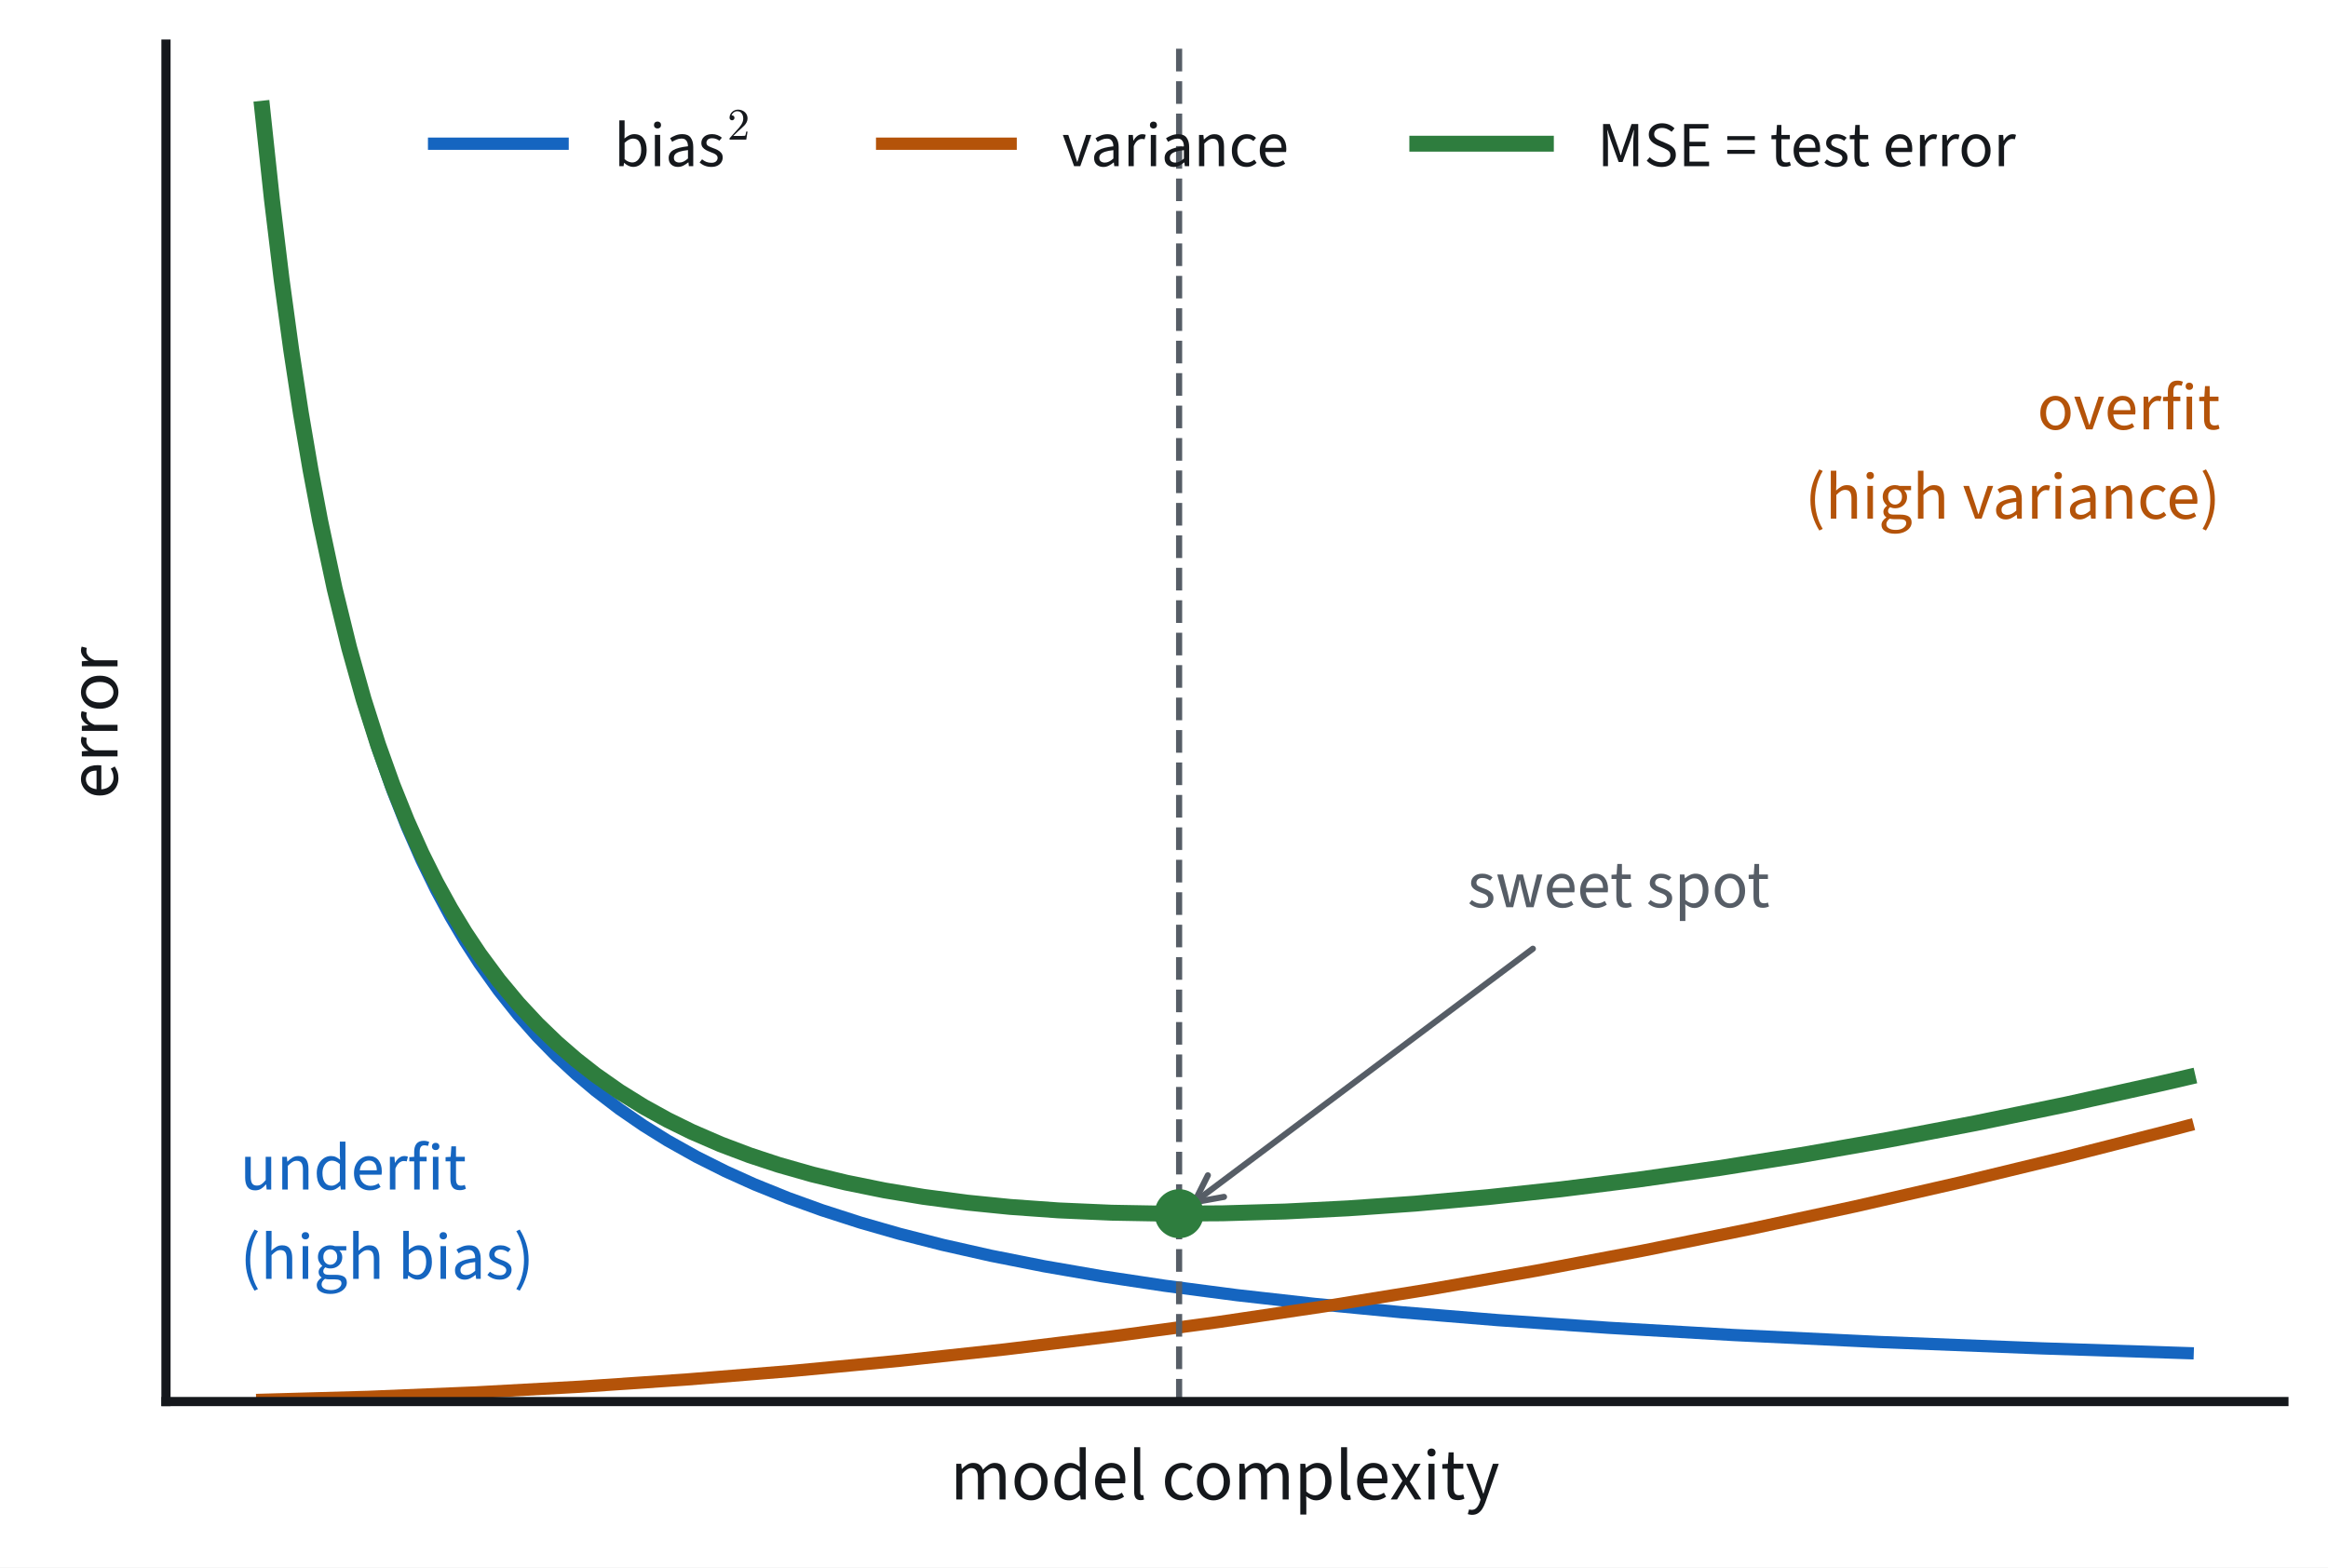
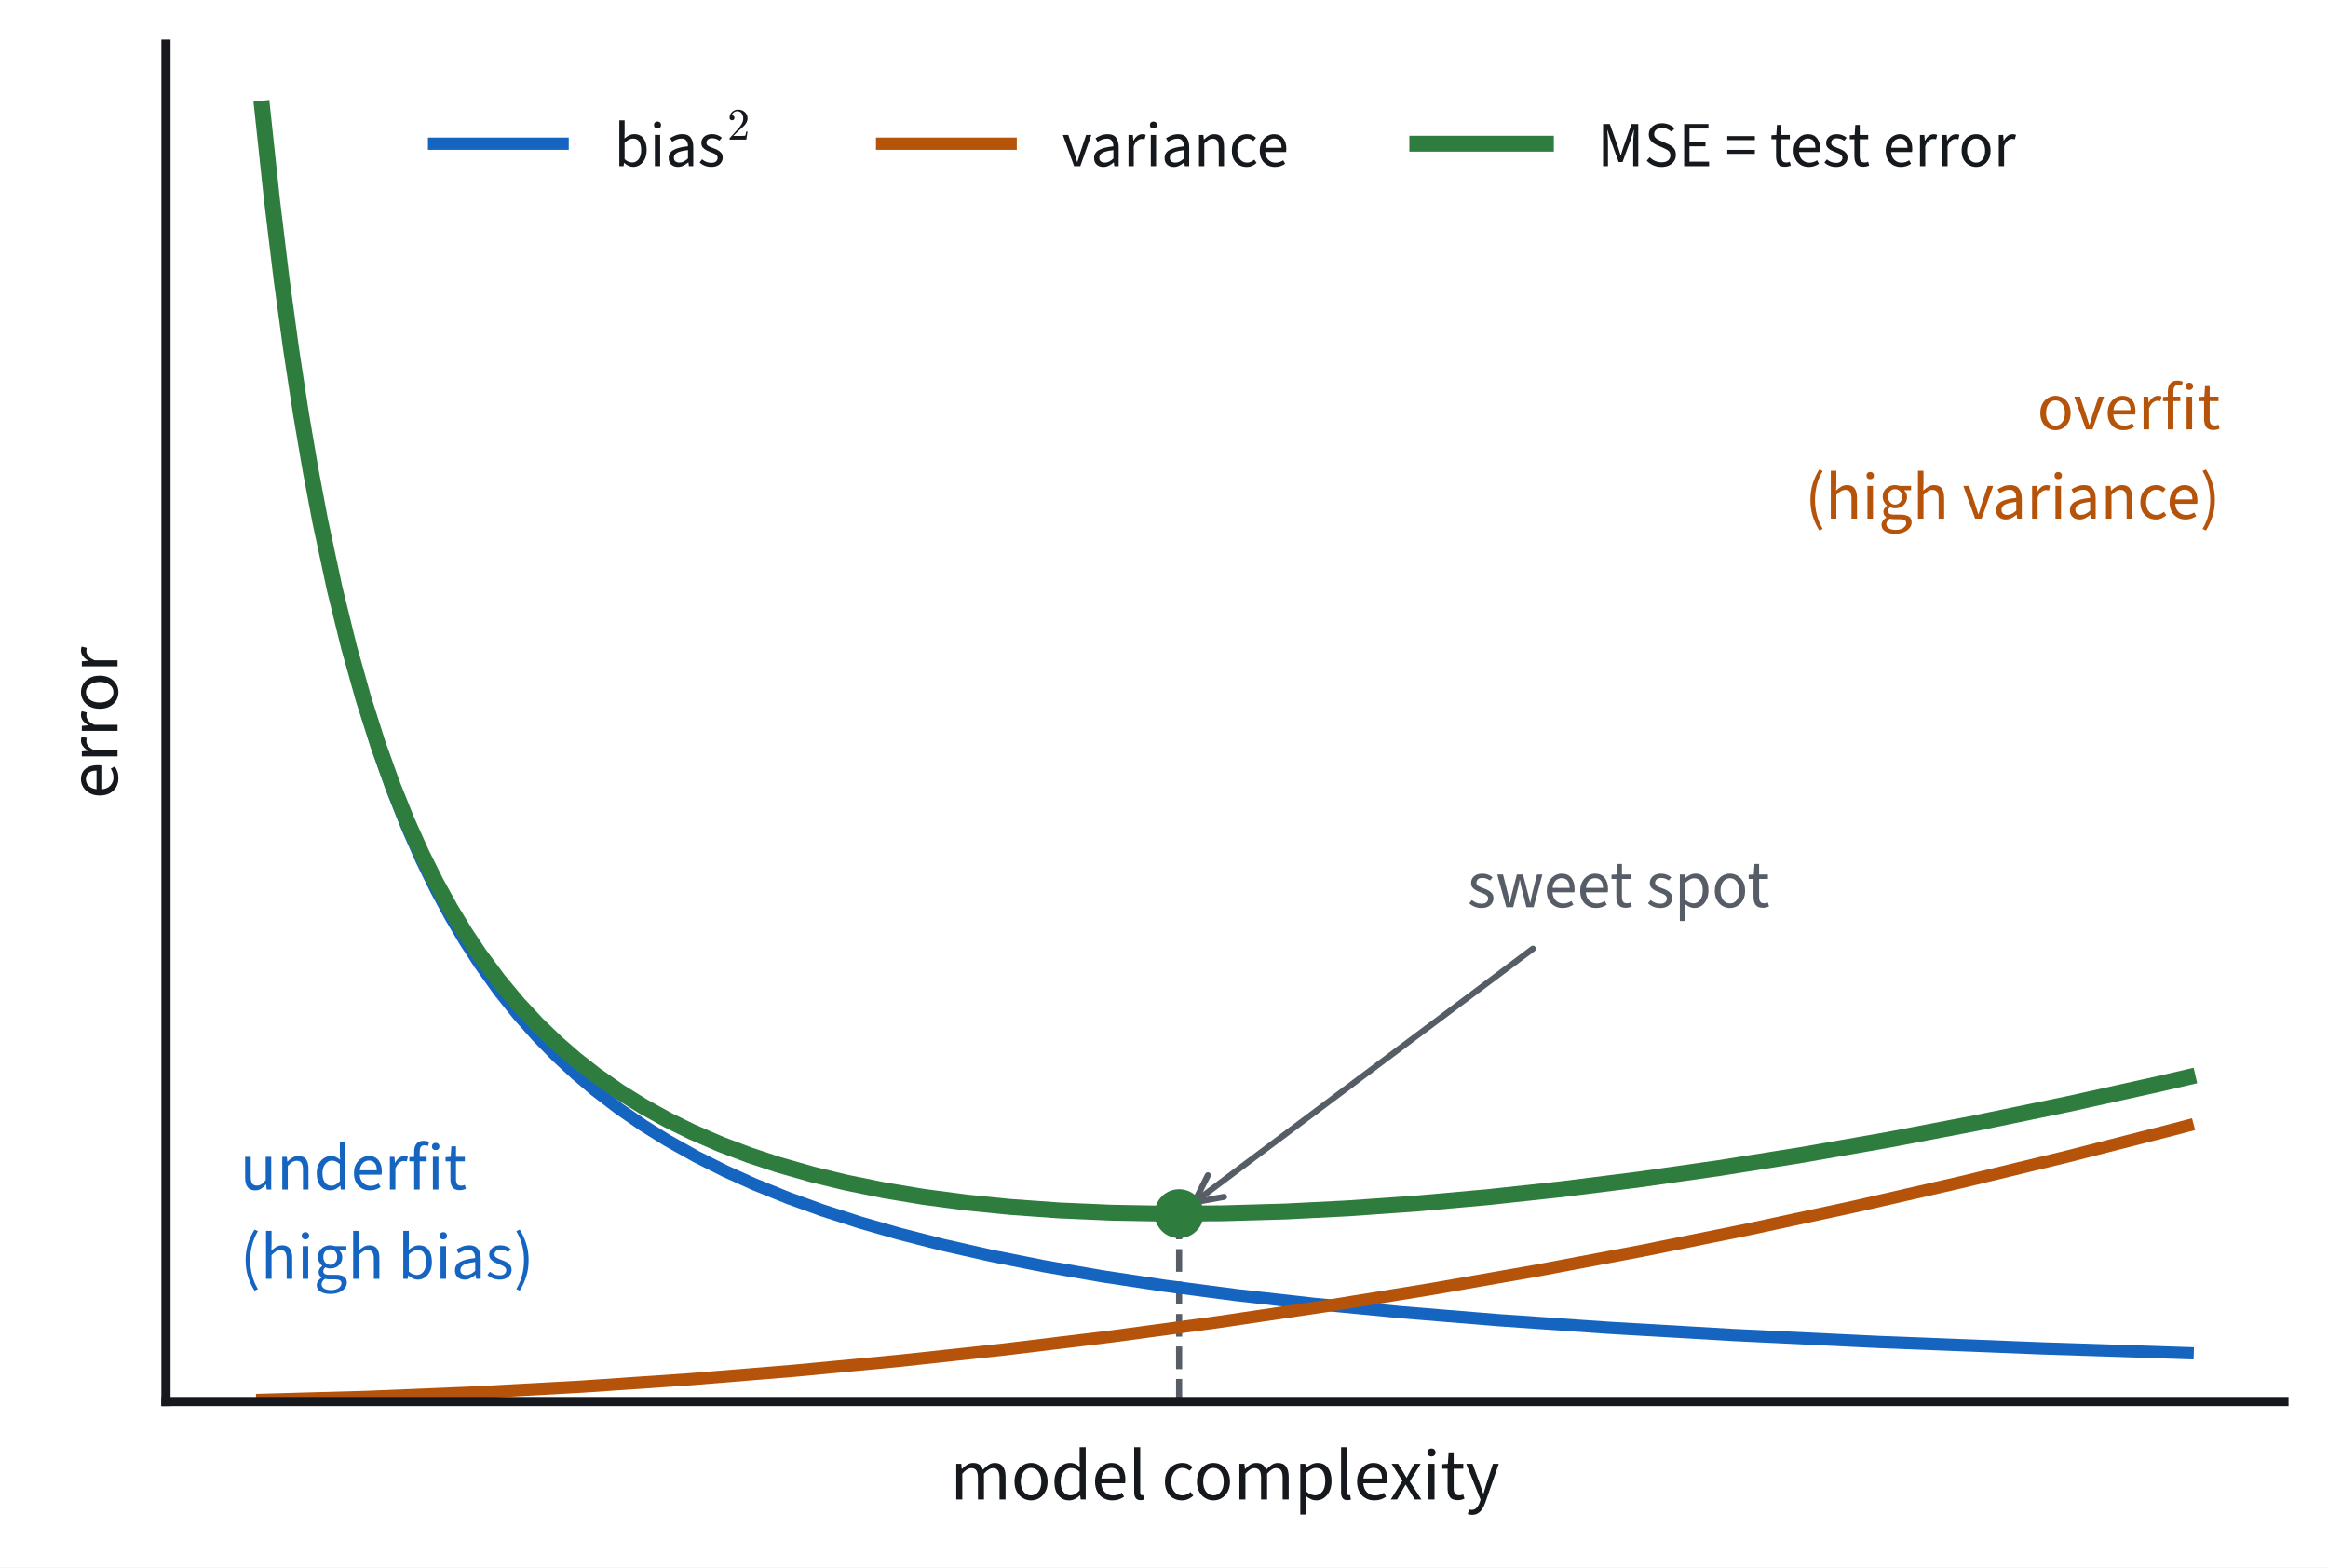
<svg xmlns="http://www.w3.org/2000/svg" xmlns:xlink="http://www.w3.org/1999/xlink" width="380.272pt" height="256.072pt" viewBox="0 0 380.272 256.072" version="1.1">
  <defs>
    <style type="text/css">*{stroke-linejoin: round; stroke-linecap: butt}</style>
  </defs>
  <g id="figure_1">
    <g id="patch_1">
      <path d="M 0 256.072  L 380.272 256.072  L 380.272 0  L 0 0  z " style="fill: #ffffff" />
    </g>
    <g id="axes_1">
      <g id="patch_2">
        <path d="M 27.112 228.96  L 373.072 228.96  L 373.072 7.2  L 27.112 7.2  z " style="fill: #ffffff" />
+       </g>
+       <g id="line2d_1">
+         <path d="M 192.604 228.96  L 192.604 198.27  " clip-path="url(#p7dbffeaa2f)" style="fill: none; stroke-dasharray: 3.7,1.6; stroke-dashoffset: 0; stroke: #565d66" />
      </g>
      <g id="matplotlib.axis_1">
        <g id="text_1">
          <g style="fill: #15181c" transform="translate(155.2186 244.96) scale(0.12 -0.12)">
            <defs>
              <path id="SourceSans3-Regular-28" d="M 525 0  L 525 3110  L 960 3110  L 1005 2662  L 1024 2662  Q 1229 2886 1472 3036  Q 1715 3187 1990 3187  Q 2349 3187 2550 3030  Q 2752 2874 2848 2592  Q 3091 2854 3340 3020  Q 3590 3187 3872 3187  Q 4352 3187 4585 2876  Q 4819 2566 4819 1971  L 4819 0  L 4294 0  L 4294 1901  Q 4294 2336 4153 2534  Q 4013 2733 3718 2733  Q 3373 2733 2938 2253  L 2938 0  L 2413 0  L 2413 1901  Q 2413 2336 2272 2534  Q 2131 2733 1830 2733  Q 1485 2733 1050 2253  L 1050 0  L 525 0  z " transform="scale(0.015625)" />
              <path id="SourceSans3-Regular-2a" d="M 1734 -77  Q 1357 -77 1027 115  Q 698 307 496 672  Q 294 1037 294 1549  Q 294 2074 496 2438  Q 698 2803 1027 2995  Q 1357 3187 1734 3187  Q 2118 3187 2444 2995  Q 2771 2803 2972 2438  Q 3174 2074 3174 1549  Q 3174 1037 2972 672  Q 2771 307 2444 115  Q 2118 -77 1734 -77  z M 1734 358  Q 2138 358 2384 688  Q 2630 1018 2630 1549  Q 2630 2086 2384 2419  Q 2138 2752 1734 2752  Q 1338 2752 1088 2419  Q 838 2086 838 1549  Q 838 1018 1088 688  Q 1338 358 1734 358  z " transform="scale(0.015625)" />
              <path id="SourceSans3-Regular-1f" d="M 1587 -77  Q 1005 -77 653 348  Q 301 774 301 1549  Q 301 2054 489 2422  Q 678 2790 988 2988  Q 1299 3187 1651 3187  Q 1920 3187 2118 3091  Q 2317 2995 2522 2829  L 2496 3360  L 2496 4557  L 3027 4557  L 3027 0  L 2592 0  L 2547 365  L 2528 365  Q 2349 186 2105 54  Q 1862 -77 1587 -77  z M 1702 365  Q 2112 365 2496 794  L 2496 2419  Q 2298 2598 2115 2672  Q 1933 2746 1741 2746  Q 1491 2746 1289 2595  Q 1088 2445 966 2179  Q 845 1914 845 1555  Q 845 998 1069 681  Q 1293 365 1702 365  z " transform="scale(0.015625)" />
              <path id="SourceSans3-Regular-20" d="M 1702 2758  Q 1510 2758 1328 2665  Q 1146 2573 1014 2368  Q 883 2163 838 1830  L 2458 1830  Q 2458 2285 2259 2521  Q 2061 2758 1702 2758  z M 1786 -77  Q 1370 -77 1027 115  Q 685 307 486 675  Q 288 1043 288 1555  Q 288 2061 489 2425  Q 691 2790 1014 2988  Q 1338 3187 1696 3187  Q 2298 3187 2614 2790  Q 2931 2394 2931 1728  Q 2931 1645 2924 1568  Q 2918 1491 2906 1414  L 826 1414  Q 864 890 1161 621  Q 1459 352 1850 352  Q 2074 352 2269 416  Q 2464 480 2624 589  L 2816 243  Q 2611 102 2358 12  Q 2106 -77 1786 -77  z " transform="scale(0.015625)" />
              <path id="SourceSans3-Regular-27" d="M 1082 -58  Q 787 -58 656 124  Q 525 307 525 640  L 525 4557  L 1050 4557  L 1050 602  Q 1050 480 1094 429  Q 1139 378 1203 378  Q 1229 378 1251 381  Q 1274 384 1312 390  L 1382 -6  Q 1267 -58 1082 -58  z " transform="scale(0.015625)" />
              <path id="SourceSans3-Regular-1" transform="scale(0.015625)" />
              <path id="SourceSans3-Regular-1e" d="M 1760 -77  Q 1344 -77 1011 115  Q 678 307 486 672  Q 294 1037 294 1549  Q 294 2074 502 2438  Q 710 2803 1052 2995  Q 1395 3187 1792 3187  Q 2099 3187 2320 3084  Q 2541 2982 2701 2822  L 2438 2502  Q 2317 2611 2166 2681  Q 2016 2752 1811 2752  Q 1536 2752 1315 2601  Q 1094 2451 966 2179  Q 838 1907 838 1549  Q 838 1018 1107 688  Q 1376 358 1805 358  Q 2016 358 2201 441  Q 2387 525 2528 653  L 2758 333  Q 2566 147 2313 35  Q 2061 -77 1760 -77  z " transform="scale(0.015625)" />
              <path id="SourceSans3-Regular-2b" d="M 525 -1312  L 525 3110  L 960 3110  L 1005 2752  L 1024 2752  Q 1235 2931 1488 3059  Q 1741 3187 2016 3187  Q 2618 3187 2931 2755  Q 3245 2323 3245 1600  Q 3245 1075 3056 697  Q 2867 320 2563 121  Q 2259 -77 1901 -77  Q 1683 -77 1468 19  Q 1254 115 1037 282  L 1050 -262  L 1050 -1312  L 525 -1312  z M 1811 365  Q 2195 365 2448 694  Q 2701 1024 2701 1600  Q 2701 2112 2512 2429  Q 2323 2746 1882 2746  Q 1683 2746 1481 2637  Q 1280 2528 1050 2323  L 1050 691  Q 1261 512 1459 438  Q 1658 365 1811 365  z " transform="scale(0.015625)" />
              <path id="SourceSans3-Regular-33" d="M 90 0  L 1107 1626  L 166 3110  L 736 3110  L 1152 2426  Q 1222 2304 1299 2169  Q 1376 2035 1459 1907  L 1485 1907  Q 1555 2035 1625 2169  Q 1696 2304 1766 2426  L 2144 3110  L 2694 3110  L 1754 1568  L 2765 0  L 2195 0  L 1741 723  Q 1658 864 1574 1005  Q 1491 1146 1402 1280  L 1376 1280  Q 1293 1146 1216 1008  Q 1139 870 1062 723  L 640 0  L 90 0  z " transform="scale(0.015625)" />
              <path id="SourceSans3-Regular-24" d="M 525 0  L 525 3110  L 1050 3110  L 1050 0  L 525 0  z M 787 3750  Q 633 3750 534 3843  Q 435 3936 435 4096  Q 435 4250 534 4346  Q 633 4442 787 4442  Q 941 4442 1040 4346  Q 1139 4250 1139 4096  Q 1139 3936 1040 3843  Q 941 3750 787 3750  z " transform="scale(0.015625)" />
              <path id="SourceSans3-Regular-2f" d="M 1504 -58  Q 1005 -58 809 227  Q 614 512 614 979  L 614 2682  L 154 2682  L 154 3078  L 640 3110  L 704 4109  L 1146 4109  L 1146 3110  L 1984 3110  L 1984 2682  L 1146 2682  L 1146 966  Q 1146 685 1251 528  Q 1357 371 1626 371  Q 1709 371 1798 387  Q 1888 403 1978 448  L 2086 77  Q 1965 13 1814 -22  Q 1664 -58 1504 -58  z " transform="scale(0.015625)" />
              <path id="SourceSans3-Regular-34" d="M 576 -1338  Q 474 -1338 381 -1318  Q 288 -1299 211 -1274  L 326 -864  Q 442 -902 550 -902  Q 813 -902 985 -713  Q 1158 -525 1254 -237  L 1325 -6  L 77 3110  L 621 3110  L 1254 1389  Q 1325 1190 1405 960  Q 1485 730 1555 512  L 1581 512  Q 1651 723 1715 953  Q 1779 1184 1843 1389  L 2400 3110  L 2912 3110  L 1741 -256  Q 1632 -563 1481 -806  Q 1331 -1050 1110 -1194  Q 890 -1338 576 -1338  z " transform="scale(0.015625)" />
            </defs>
            <use xlink:href="#SourceSans3-Regular-28" />
            <use xlink:href="#SourceSans3-Regular-2a" transform="translate(82.90625 0)" />
            <use xlink:href="#SourceSans3-Regular-1f" transform="translate(137.1094 0)" />
            <use xlink:href="#SourceSans3-Regular-20" transform="translate(192.6094 0)" />
            <use xlink:href="#SourceSans3-Regular-27" transform="translate(242.2031 0)" />
            <use xlink:href="#SourceSans3-Regular-1" transform="translate(267.7031 0)" />
            <use xlink:href="#SourceSans3-Regular-1e" transform="translate(287.7031 0)" />
            <use xlink:href="#SourceSans3-Regular-2a" transform="translate(331.2031 0)" />
            <use xlink:href="#SourceSans3-Regular-28" transform="translate(385.4062 0)" />
            <use xlink:href="#SourceSans3-Regular-2b" transform="translate(468.3125 0)" />
            <use xlink:href="#SourceSans3-Regular-27" transform="translate(523.8125 0)" />
            <use xlink:href="#SourceSans3-Regular-20" transform="translate(549.3125 0)" />
            <use xlink:href="#SourceSans3-Regular-33" transform="translate(598.2031 0)" />
            <use xlink:href="#SourceSans3-Regular-24" transform="translate(642.7969 0)" />
            <use xlink:href="#SourceSans3-Regular-2f" transform="translate(667.3906 0)" />
            <use xlink:href="#SourceSans3-Regular-34" transform="translate(701.1875 0)" />
          </g>
        </g>
      </g>
      <g id="matplotlib.axis_2">
        <g id="text_2">
          <g style="fill: #15181c" transform="translate(19.2 130.4944) rotate(-90) scale(0.12 -0.12)">
            <defs>
              <path id="SourceSans3-Regular-2d" d="M 525 0  L 525 3110  L 960 3110  L 1005 2547  L 1024 2547  Q 1178 2842 1408 3014  Q 1638 3187 1907 3187  Q 2093 3187 2240 3123  L 2125 2675  Q 2054 2694 1993 2704  Q 1933 2714 1837 2714  Q 1638 2714 1424 2554  Q 1210 2394 1050 1997  L 1050 0  L 525 0  z " transform="scale(0.015625)" />
            </defs>
            <use xlink:href="#SourceSans3-Regular-20" />
            <use xlink:href="#SourceSans3-Regular-2d" transform="translate(49.59375 0)" />
            <use xlink:href="#SourceSans3-Regular-2d" transform="translate(84.29688 0)" />
            <use xlink:href="#SourceSans3-Regular-2a" transform="translate(118 0)" />
            <use xlink:href="#SourceSans3-Regular-2d" transform="translate(172.2031 0)" />
          </g>
        </g>
      </g>
-       <g id="line2d_1">
+       <g id="line2d_2">
        <path d="M 42.837 18.048  L 44.414 32.868  L 45.99 45.941  L 47.567 57.546  L 49.143 67.911  L 50.72 77.215  L 52.296 85.61  L 54.661 96.756  L 57.026 106.456  L 59.391 114.964  L 61.755 122.479  L 64.12 129.161  L 66.485 135.135  L 68.849 140.504  L 71.214 145.352  L 73.579 149.749  L 75.944 153.753  L 78.308 157.413  L 81.461 161.826  L 84.614 165.779  L 87.767 169.338  L 90.92 172.558  L 94.073 175.482  L 97.226 178.148  L 101.167 181.165  L 105.109 183.879  L 109.05 186.332  L 113.779 188.979  L 118.509 191.349  L 123.238 193.481  L 128.756 195.711  L 134.274 197.704  L 140.58 199.737  L 146.886 201.547  L 153.98 203.358  L 161.862 205.136  L 170.533 206.853  L 179.992 208.491  L 190.239 210.038  L 202.063 211.582  L 214.675 212.998  L 228.863 214.364  L 244.628 215.656  L 262.757 216.91  L 283.252 218.095  L 306.899 219.227  L 333.699 220.279  L 357.347 221.051  L 357.347 221.051  " clip-path="url(#p7dbffeaa2f)" style="fill: none; stroke: #1565c0; stroke-width: 2; stroke-linecap: square" />
      </g>
-       <g id="line2d_2">
+       <g id="line2d_3">
        <path d="M 42.837 228.672  L 60.179 228.19  L 77.52 227.476  L 94.862 226.531  L 112.203 225.353  L 129.544 223.944  L 146.886 222.303  L 164.227 220.43  L 181.568 218.325  L 198.91 215.988  L 216.251 213.419  L 233.592 210.618  L 250.934 207.585  L 268.275 204.321  L 285.616 200.824  L 302.958 197.096  L 320.299 193.136  L 337.64 188.943  L 354.982 184.519  L 357.347 183.898  L 357.347 183.898  " clip-path="url(#p7dbffeaa2f)" style="fill: none; stroke: #b45309; stroke-width: 2; stroke-linecap: square" />
      </g>
-       <g id="line2d_3">
+       <g id="line2d_4">
        <path d="M 42.837 17.76  L 44.414 32.546  L 45.99 45.582  L 47.567 57.149  L 49.143 67.474  L 50.72 76.737  L 52.296 85.087  L 54.661 96.164  L 57.026 105.791  L 59.391 114.221  L 61.755 121.654  L 64.12 128.249  L 66.485 134.132  L 68.849 139.406  L 71.214 144.155  L 73.579 148.448  L 75.944 152.344  L 78.308 155.891  L 81.461 160.148  L 84.614 163.937  L 87.767 167.324  L 90.92 170.364  L 94.073 173.1  L 97.226 175.572  L 101.167 178.335  L 105.109 180.782  L 109.05 182.957  L 112.991 184.893  L 117.721 186.941  L 122.45 188.729  L 127.179 190.289  L 132.697 191.86  L 138.215 193.195  L 144.521 194.472  L 150.827 195.518  L 157.921 196.453  L 165.015 197.166  L 172.898 197.73  L 181.568 198.108  L 190.239 198.263  L 199.698 198.207  L 209.945 197.912  L 220.192 197.398  L 231.228 196.625  L 243.051 195.568  L 254.875 194.295  L 267.487 192.717  L 280.887 190.81  L 294.287 188.68  L 308.475 186.196  L 322.664 183.489  L 337.64 180.4  L 352.617 177.083  L 357.347 175.989  L 357.347 175.989  " clip-path="url(#p7dbffeaa2f)" style="fill: none; stroke: #2e7d3e; stroke-width: 2.6; stroke-linecap: square" />
-       </g>
-       <g id="line2d_4">
-         <path d="M 192.604 228.96  L 192.604 7.2  " clip-path="url(#p7dbffeaa2f)" style="fill: none; stroke-dasharray: 3.7,1.6; stroke-dashoffset: 0; stroke: #565d66" />
      </g>
      <g id="patch_3">
        <path d="M 27.112 228.96  L 27.112 7.2  " style="fill: none; stroke: #15181c; stroke-width: 1.5; stroke-linejoin: miter; stroke-linecap: square" />
      </g>
      <g id="patch_4">
        <path d="M 27.112 228.96  L 373.072 228.96  " style="fill: none; stroke: #15181c; stroke-width: 1.5; stroke-linejoin: miter; stroke-linecap: square" />
      </g>
      <g id="patch_5">
        <path d="M 250.389 154.985  Q 222.295 176.029 195.096 196.403  " style="fill: none; stroke: #565d66; stroke-linecap: round" />
        <path d="M 199.937 195.526  L 195.096 196.403  L 197.299 192.004  " style="fill: none; stroke: #565d66; stroke-linecap: round" />
      </g>
      <g id="text_3">
        <g style="fill: #565d66" transform="translate(239.6937 148.2009) scale(0.11 -0.11)">
          <defs>
            <path id="SourceSans3-Regular-2e" d="M 1338 -77  Q 998 -77 697 41  Q 397 160 179 371  L 422 678  Q 627 512 848 422  Q 1069 333 1357 333  Q 1664 333 1817 477  Q 1971 621 1971 819  Q 1971 979 1868 1084  Q 1766 1190 1606 1264  Q 1446 1338 1267 1402  Q 1037 1485 825 1597  Q 614 1709 483 1878  Q 352 2048 352 2304  Q 352 2682 637 2934  Q 922 3187 1427 3187  Q 1715 3187 1964 3088  Q 2214 2989 2394 2835  L 2150 2534  Q 1990 2650 1814 2714  Q 1638 2778 1427 2778  Q 1133 2778 995 2643  Q 858 2509 858 2330  Q 858 2118 1043 2009  Q 1229 1901 1517 1798  Q 1760 1715 1981 1600  Q 2202 1485 2339 1309  Q 2477 1133 2477 851  Q 2477 602 2345 390  Q 2214 179 1961 51  Q 1709 -77 1338 -77  z " transform="scale(0.015625)" />
            <path id="SourceSans3-Regular-32" d="M 1018 0  L 154 3110  L 704 3110  L 1158 1312  Q 1210 1101 1254 889  Q 1299 678 1338 429  L 1363 429  Q 1414 678 1462 889  Q 1510 1101 1562 1312  L 2022 3110  L 2598 3110  L 3066 1312  Q 3123 1101 3174 889  Q 3226 678 3270 429  L 3296 429  Q 3347 678 3392 889  Q 3437 1101 3482 1312  L 3936 3110  L 4448 3110  L 3610 0  L 2925 0  L 2509 1664  Q 2451 1882 2406 2096  Q 2362 2310 2310 2586  L 2285 2586  Q 2240 2310 2192 2092  Q 2144 1875 2086 1664  L 1670 0  L 1018 0  z " transform="scale(0.015625)" />
          </defs>
          <use xlink:href="#SourceSans3-Regular-2e" />
          <use xlink:href="#SourceSans3-Regular-32" transform="translate(41.90625 0)" />
          <use xlink:href="#SourceSans3-Regular-20" transform="translate(113.4062 0)" />
          <use xlink:href="#SourceSans3-Regular-20" transform="translate(163 0)" />
          <use xlink:href="#SourceSans3-Regular-2f" transform="translate(211.5938 0)" />
          <use xlink:href="#SourceSans3-Regular-1" transform="translate(245.3906 0)" />
          <use xlink:href="#SourceSans3-Regular-2e" transform="translate(265.3906 0)" />
          <use xlink:href="#SourceSans3-Regular-2b" transform="translate(307.2969 0)" />
          <use xlink:href="#SourceSans3-Regular-2a" transform="translate(362.7969 0)" />
          <use xlink:href="#SourceSans3-Regular-2f" transform="translate(415.2969 0)" />
        </g>
      </g>
      <g id="text_4">
        <g style="fill: #1565c0" transform="translate(39.2206 194.3276) scale(0.11 -0.11)">
          <defs>
            <path id="SourceSans3-Regular-30" d="M 1434 -77  Q 941 -77 710 233  Q 480 544 480 1139  L 480 3110  L 1011 3110  L 1011 1210  Q 1011 774 1148 576  Q 1286 378 1594 378  Q 1837 378 2025 502  Q 2214 627 2432 902  L 2432 3110  L 2957 3110  L 2957 0  L 2522 0  L 2477 486  L 2458 486  Q 2240 230 1997 76  Q 1754 -77 1434 -77  z " transform="scale(0.015625)" />
            <path id="SourceSans3-Regular-29" d="M 525 0  L 525 3110  L 960 3110  L 1005 2662  L 1024 2662  Q 1248 2886 1497 3036  Q 1747 3187 2067 3187  Q 2560 3187 2787 2876  Q 3014 2566 3014 1971  L 3014 0  L 2490 0  L 2490 1901  Q 2490 2336 2349 2534  Q 2208 2733 1901 2733  Q 1664 2733 1475 2611  Q 1286 2490 1050 2253  L 1050 0  L 525 0  z " transform="scale(0.015625)" />
            <path id="SourceSans3-Regular-21" d="M 614 0  L 614 2682  L 154 2682  L 154 3078  L 614 3110  L 614 3603  Q 614 4077 835 4355  Q 1056 4634 1523 4634  Q 1670 4634 1804 4605  Q 1939 4576 2042 4531  L 1926 4147  Q 1734 4205 1574 4205  Q 1139 4205 1139 3603  L 1139 3110  L 1798 3110  L 1798 2682  L 1139 2682  L 1139 0  L 614 0  z " transform="scale(0.015625)" />
          </defs>
          <use xlink:href="#SourceSans3-Regular-30" />
          <use xlink:href="#SourceSans3-Regular-29" transform="translate(54.40625 0)" />
          <use xlink:href="#SourceSans3-Regular-1f" transform="translate(109.1094 0)" />
          <use xlink:href="#SourceSans3-Regular-20" transform="translate(164.6094 0)" />
          <use xlink:href="#SourceSans3-Regular-2d" transform="translate(214.2031 0)" />
          <use xlink:href="#SourceSans3-Regular-21" transform="translate(248.9062 0)" />
          <use xlink:href="#SourceSans3-Regular-24" transform="translate(278.1094 0)" />
          <use xlink:href="#SourceSans3-Regular-2f" transform="translate(302.7031 0)" />
        </g>
        <g style="fill: #1565c0" transform="translate(39.2206 208.9136) scale(0.11 -0.11)">
          <defs>
            <path id="SourceSans3-Regular-5a2" d="M 1370 -1126  Q 973 -480 749 227  Q 525 934 525 1779  Q 525 2624 749 3334  Q 973 4045 1370 4685  L 1696 4531  Q 1325 3923 1142 3216  Q 960 2509 960 1779  Q 960 1050 1142 342  Q 1325 -365 1696 -973  L 1370 -1126  z " transform="scale(0.015625)" />
            <path id="SourceSans3-Regular-23" d="M 525 0  L 525 4557  L 1050 4557  L 1050 3315  L 1030 2675  Q 1254 2886 1500 3036  Q 1747 3187 2067 3187  Q 2560 3187 2787 2876  Q 3014 2566 3014 1971  L 3014 0  L 2490 0  L 2490 1901  Q 2490 2336 2349 2534  Q 2208 2733 1901 2733  Q 1664 2733 1475 2611  Q 1286 2490 1050 2253  L 1050 0  L 525 0  z " transform="scale(0.015625)" />
            <path id="SourceSans3-Regular-22" d="M 1574 -1434  Q 1005 -1434 646 -1216  Q 288 -998 288 -595  Q 288 -397 409 -214  Q 531 -32 742 109  L 742 134  Q 627 205 547 333  Q 467 461 467 640  Q 467 838 576 985  Q 685 1133 806 1216  L 806 1242  Q 653 1370 528 1587  Q 403 1805 403 2080  Q 403 2419 563 2668  Q 723 2918 992 3052  Q 1261 3187 1574 3187  Q 1702 3187 1817 3164  Q 1933 3142 2016 3110  L 3098 3110  L 3098 2707  L 2451 2707  L 2451 2682  Q 2560 2579 2637 2425  Q 2714 2272 2714 2061  Q 2714 1734 2560 1491  Q 2406 1248 2150 1117  Q 1894 986 1574 986  Q 1325 986 1107 1094  Q 1024 1024 966 937  Q 909 851 909 723  Q 909 576 1027 480  Q 1146 384 1459 384  L 2061 384  Q 2605 384 2877 208  Q 3149 32 3149 -358  Q 3149 -646 2957 -889  Q 2765 -1133 2413 -1283  Q 2061 -1434 1574 -1434  z M 1574 1338  Q 1843 1338 2038 1539  Q 2234 1741 2234 2080  Q 2234 2419 2042 2611  Q 1850 2803 1574 2803  Q 1299 2803 1107 2611  Q 915 2419 915 2080  Q 915 1741 1110 1539  Q 1306 1338 1574 1338  z M 1651 -1069  Q 2099 -1069 2368 -873  Q 2637 -678 2637 -435  Q 2637 -218 2473 -134  Q 2310 -51 2010 -51  L 1472 -51  Q 1382 -51 1276 -38  Q 1171 -26 1069 0  Q 902 -122 825 -256  Q 749 -390 749 -525  Q 749 -774 989 -921  Q 1229 -1069 1651 -1069  z " transform="scale(0.015625)" />
            <path id="SourceSans3-Regular-1d" d="M 1901 -77  Q 1683 -77 1449 28  Q 1216 134 1011 320  L 992 320  L 947 0  L 525 0  L 525 4557  L 1050 4557  L 1050 3315  L 1037 2752  Q 1248 2938 1501 3062  Q 1754 3187 2010 3187  Q 2618 3187 2931 2758  Q 3245 2330 3245 1606  Q 3245 1075 3056 697  Q 2867 320 2563 121  Q 2259 -77 1901 -77  z M 1811 365  Q 2195 365 2448 694  Q 2701 1024 2701 1600  Q 2701 2112 2512 2429  Q 2323 2746 1882 2746  Q 1683 2746 1478 2637  Q 1274 2528 1050 2323  L 1050 691  Q 1254 512 1456 438  Q 1658 365 1811 365  z " transform="scale(0.015625)" />
            <path id="SourceSans3-Regular-1c" d="M 1242 -77  Q 851 -77 588 153  Q 326 384 326 806  Q 326 1331 787 1600  Q 1248 1869 2246 1978  Q 2246 2176 2188 2349  Q 2131 2522 1993 2634  Q 1856 2746 1600 2746  Q 1331 2746 1094 2643  Q 858 2541 672 2426  L 467 2784  Q 685 2931 1001 3059  Q 1318 3187 1690 3187  Q 2259 3187 2515 2838  Q 2771 2490 2771 1907  L 2771 0  L 2336 0  L 2291 371  L 2272 371  Q 2042 186 1789 54  Q 1536 -77 1242 -77  z M 1389 358  Q 1613 358 1817 460  Q 2022 563 2246 762  L 2246 1600  Q 1722 1542 1414 1440  Q 1107 1338 976 1190  Q 845 1043 845 838  Q 845 582 1005 470  Q 1165 358 1389 358  z " transform="scale(0.015625)" />
            <path id="SourceSans3-Regular-5a3" d="M 570 -1126  L 243 -973  Q 614 -365 796 342  Q 979 1050 979 1779  Q 979 2509 796 3216  Q 614 3923 243 4531  L 570 4685  Q 966 4045 1190 3334  Q 1414 2624 1414 1779  Q 1414 934 1190 227  Q 966 -480 570 -1126  z " transform="scale(0.015625)" />
          </defs>
          <use xlink:href="#SourceSans3-Regular-5a2" />
          <use xlink:href="#SourceSans3-Regular-23" transform="translate(30.29688 0)" />
          <use xlink:href="#SourceSans3-Regular-24" transform="translate(84.70312 0)" />
          <use xlink:href="#SourceSans3-Regular-22" transform="translate(109.2969 0)" />
          <use xlink:href="#SourceSans3-Regular-23" transform="translate(159.7031 0)" />
          <use xlink:href="#SourceSans3-Regular-1" transform="translate(214.1094 0)" />
          <use xlink:href="#SourceSans3-Regular-1d" transform="translate(234.1094 0)" />
          <use xlink:href="#SourceSans3-Regular-24" transform="translate(289.4062 0)" />
          <use xlink:href="#SourceSans3-Regular-1c" transform="translate(314 0)" />
          <use xlink:href="#SourceSans3-Regular-2e" transform="translate(364.4062 0)" />
          <use xlink:href="#SourceSans3-Regular-5a3" transform="translate(406.3125 0)" />
        </g>
      </g>
      <g id="text_5">
        <g style="fill: #b45309" transform="translate(332.7749 70.142) scale(0.11 -0.11)">
          <defs>
            <path id="SourceSans3-Regular-31" d="M 1197 0  L 77 3110  L 621 3110  L 1210 1344  Q 1280 1114 1353 883  Q 1427 653 1498 429  L 1523 429  Q 1594 653 1667 883  Q 1741 1114 1805 1344  L 2394 3110  L 2912 3110  L 1811 0  L 1197 0  z " transform="scale(0.015625)" />
          </defs>
          <use xlink:href="#SourceSans3-Regular-2a" />
          <use xlink:href="#SourceSans3-Regular-31" transform="translate(53.79688 0)" />
          <use xlink:href="#SourceSans3-Regular-20" transform="translate(100.0938 0)" />
          <use xlink:href="#SourceSans3-Regular-2d" transform="translate(149.6875 0)" />
          <use xlink:href="#SourceSans3-Regular-21" transform="translate(184.3906 0)" />
          <use xlink:href="#SourceSans3-Regular-24" transform="translate(213.5938 0)" />
          <use xlink:href="#SourceSans3-Regular-2f" transform="translate(238.1875 0)" />
        </g>
        <g style="fill: #b45309" transform="translate(294.8215 84.728) scale(0.11 -0.11)">
          <use xlink:href="#SourceSans3-Regular-5a2" />
          <use xlink:href="#SourceSans3-Regular-23" transform="translate(30.29688 0)" />
          <use xlink:href="#SourceSans3-Regular-24" transform="translate(84.70312 0)" />
          <use xlink:href="#SourceSans3-Regular-22" transform="translate(109.2969 0)" />
          <use xlink:href="#SourceSans3-Regular-23" transform="translate(159.7031 0)" />
          <use xlink:href="#SourceSans3-Regular-1" transform="translate(214.1094 0)" />
          <use xlink:href="#SourceSans3-Regular-31" transform="translate(234.1094 0)" />
          <use xlink:href="#SourceSans3-Regular-1c" transform="translate(278.8125 0)" />
          <use xlink:href="#SourceSans3-Regular-2d" transform="translate(329.2188 0)" />
          <use xlink:href="#SourceSans3-Regular-24" transform="translate(363.9219 0)" />
          <use xlink:href="#SourceSans3-Regular-1c" transform="translate(388.5156 0)" />
          <use xlink:href="#SourceSans3-Regular-29" transform="translate(438.9219 0)" />
          <use xlink:href="#SourceSans3-Regular-1e" transform="translate(493.625 0)" />
          <use xlink:href="#SourceSans3-Regular-20" transform="translate(537.125 0)" />
          <use xlink:href="#SourceSans3-Regular-5a3" transform="translate(586.7188 0)" />
        </g>
      </g>
      <g id="legend_1">
        <g id="line2d_5">
          <path d="M 70.904 23.475  L 81.404 23.475  L 91.904 23.475  " style="fill: none; stroke: #1565c0; stroke-width: 2; stroke-linecap: square" />
        </g>
        <g id="text_6">
          <g style="fill: #15181c" transform="translate(100.3043 27.15) scale(0.105 -0.105)">
            <defs>
              <path id="Cmr10-31" d="M 319 0  L 319 172  Q 319 188 331 206  L 1325 1306  Q 1550 1550 1690 1715  Q 1831 1881 1968 2097  Q 2106 2313 2186 2536  Q 2266 2759 2266 3009  Q 2266 3272 2169 3511  Q 2072 3750 1880 3894  Q 1688 4038 1416 4038  Q 1138 4038 916 3870  Q 694 3703 603 3438  Q 628 3444 672 3444  Q 816 3444 917 3347  Q 1019 3250 1019 3097  Q 1019 2950 917 2848  Q 816 2747 672 2747  Q 522 2747 420 2851  Q 319 2956 319 3097  Q 319 3338 409 3548  Q 500 3759 670 3923  Q 841 4088 1055 4175  Q 1269 4263 1509 4263  Q 1875 4263 2190 4108  Q 2506 3953 2690 3670  Q 2875 3388 2875 3009  Q 2875 2731 2753 2481  Q 2631 2231 2440 2026  Q 2250 1822 1953 1562  Q 1656 1303 1563 1216  L 838 519  L 1453 519  Q 1906 519 2211 526  Q 2516 534 2534 550  Q 2609 631 2688 1141  L 2875 1141  L 2694 0  L 319 0  z " transform="scale(0.015625)" />
            </defs>
            <use xlink:href="#SourceSans3-Regular-1d" transform="translate(0 0.084203)" />
            <use xlink:href="#SourceSans3-Regular-24" transform="translate(55.29994 0.084203)" />
            <use xlink:href="#SourceSans3-Regular-1c" transform="translate(79.89992 0.084203)" />
            <use xlink:href="#SourceSans3-Regular-2e" transform="translate(130.2999 0.084203)" />
            <use xlink:href="#Cmr10-31" transform="translate(176.2041 41.37344) scale(0.7)" />
          </g>
        </g>
        <g id="line2d_6">
          <path d="M 144.089 23.475  L 154.589 23.475  L 165.089 23.475  " style="fill: none; stroke: #b45309; stroke-width: 2; stroke-linecap: square" />
        </g>
        <g id="text_7">
          <g style="fill: #15181c" transform="translate(173.4893 27.15) scale(0.105 -0.105)">
            <use xlink:href="#SourceSans3-Regular-31" />
            <use xlink:href="#SourceSans3-Regular-1c" transform="translate(44.70312 0)" />
            <use xlink:href="#SourceSans3-Regular-2d" transform="translate(95.10938 0)" />
            <use xlink:href="#SourceSans3-Regular-24" transform="translate(129.8125 0)" />
            <use xlink:href="#SourceSans3-Regular-1c" transform="translate(154.4062 0)" />
            <use xlink:href="#SourceSans3-Regular-29" transform="translate(204.8125 0)" />
            <use xlink:href="#SourceSans3-Regular-1e" transform="translate(259.5156 0)" />
            <use xlink:href="#SourceSans3-Regular-20" transform="translate(303.0156 0)" />
          </g>
        </g>
        <g id="line2d_7">
          <path d="M 231.513 23.475  L 242.013 23.475  L 252.513 23.475  " style="fill: none; stroke: #2e7d3e; stroke-width: 2.6; stroke-linecap: square" />
        </g>
        <g id="text_8">
          <g style="fill: #15181c" transform="translate(260.9133 27.15) scale(0.105 -0.105)">
            <defs>
              <path id="SourceSans3-Regular-e" d="M 576 0  L 576 4198  L 1248 4198  L 2042 1952  Q 2112 1734 2182 1526  Q 2253 1318 2323 1082  L 2349 1082  Q 2419 1318 2480 1526  Q 2541 1734 2618 1952  L 3411 4198  L 4077 4198  L 4077 0  L 3578 0  L 3578 2310  Q 3578 2496 3590 2726  Q 3603 2957 3622 3184  Q 3642 3411 3654 3597  L 3629 3597  L 3302 2586  L 2515 416  L 2125 416  L 1338 2586  L 1011 3597  L 986 3597  Q 1005 3411 1024 3184  Q 1043 2957 1052 2726  Q 1062 2496 1062 2310  L 1062 0  L 576 0  z " transform="scale(0.015625)" />
              <path id="SourceSans3-Regular-14" d="M 1741 -77  Q 1293 -77 918 89  Q 544 256 269 550  L 570 896  Q 794 659 1104 524  Q 1414 390 1747 390  Q 2163 390 2393 579  Q 2624 768 2624 1075  Q 2624 1293 2531 1421  Q 2438 1549 2281 1638  Q 2125 1728 1926 1818  L 1325 2080  Q 1126 2170 928 2304  Q 730 2438 602 2649  Q 474 2861 474 3162  Q 474 3482 643 3734  Q 813 3987 1110 4131  Q 1408 4275 1792 4275  Q 2176 4275 2496 4134  Q 2816 3994 3034 3770  L 2746 3424  Q 2547 3597 2310 3702  Q 2074 3808 1792 3808  Q 1440 3808 1225 3641  Q 1011 3475 1011 3194  Q 1011 2995 1116 2864  Q 1222 2733 1382 2649  Q 1542 2566 1709 2496  L 2304 2240  Q 2682 2080 2925 1833  Q 3168 1587 3168 1120  Q 3168 787 2995 515  Q 2822 243 2505 83  Q 2189 -77 1741 -77  z " transform="scale(0.015625)" />
              <path id="SourceSans3-Regular-6" d="M 576 0  L 576 4198  L 2995 4198  L 2995 3750  L 1107 3750  L 1107 2432  L 2701 2432  L 2701 1978  L 1107 1978  L 1107 454  L 3059 454  L 3059 0  L 576 0  z " transform="scale(0.015625)" />
              <path id="SourceSans3-Regular-877" d="M 218 2599  L 218 2995  L 2963 2995  L 2963 2599  L 218 2599  z M 218 1229  L 218 1625  L 2963 1625  L 2963 1229  L 218 1229  z " transform="scale(0.015625)" />
            </defs>
            <use xlink:href="#SourceSans3-Regular-e" />
            <use xlink:href="#SourceSans3-Regular-14" transform="translate(72.70312 0)" />
            <use xlink:href="#SourceSans3-Regular-6" transform="translate(126.1094 0)" />
            <use xlink:href="#SourceSans3-Regular-1" transform="translate(178.8125 0)" />
            <use xlink:href="#SourceSans3-Regular-877" transform="translate(198.8125 0)" />
            <use xlink:href="#SourceSans3-Regular-1" transform="translate(248.5156 0)" />
            <use xlink:href="#SourceSans3-Regular-2f" transform="translate(268.5156 0)" />
            <use xlink:href="#SourceSans3-Regular-20" transform="translate(300.9062 0)" />
            <use xlink:href="#SourceSans3-Regular-2e" transform="translate(350.5 0)" />
            <use xlink:href="#SourceSans3-Regular-2f" transform="translate(390.4062 0)" />
            <use xlink:href="#SourceSans3-Regular-1" transform="translate(424.2031 0)" />
            <use xlink:href="#SourceSans3-Regular-20" transform="translate(444.2031 0)" />
            <use xlink:href="#SourceSans3-Regular-2d" transform="translate(493.7969 0)" />
            <use xlink:href="#SourceSans3-Regular-2d" transform="translate(528.5 0)" />
            <use xlink:href="#SourceSans3-Regular-2a" transform="translate(562.2031 0)" />
            <use xlink:href="#SourceSans3-Regular-2d" transform="translate(616.4062 0)" />
          </g>
        </g>
      </g>
      <g id="line2d_8">
        <defs>
          <path id="mbb56c609ad" d="M 0 3.5  C 0.928 3.5 1.819 3.131 2.475 2.475  C 3.131 1.819 3.5 0.928 3.5 0  C 3.5 -0.928 3.131 -1.819 2.475 -2.475  C 1.819 -3.131 0.928 -3.5 0 -3.5  C -0.928 -3.5 -1.819 -3.131 -2.475 -2.475  C -3.131 -1.819 -3.5 -0.928 -3.5 0  C -3.5 0.928 -3.131 1.819 -2.475 2.475  C -1.819 3.131 -0.928 3.5 0 3.5  z " style="stroke: #2e7d3e" />
        </defs>
        <g clip-path="url(#p7dbffeaa2f)">
          <use xlink:href="#mbb56c609ad" x="192.604" y="198.27" style="fill: #2e7d3e; stroke: #2e7d3e" />
        </g>
      </g>
    </g>
  </g>
  <defs>
    <clipPath id="p7dbffeaa2f">
      <rect x="27.112" y="7.2" width="345.96" height="221.76" />
    </clipPath>
  </defs>
</svg>
